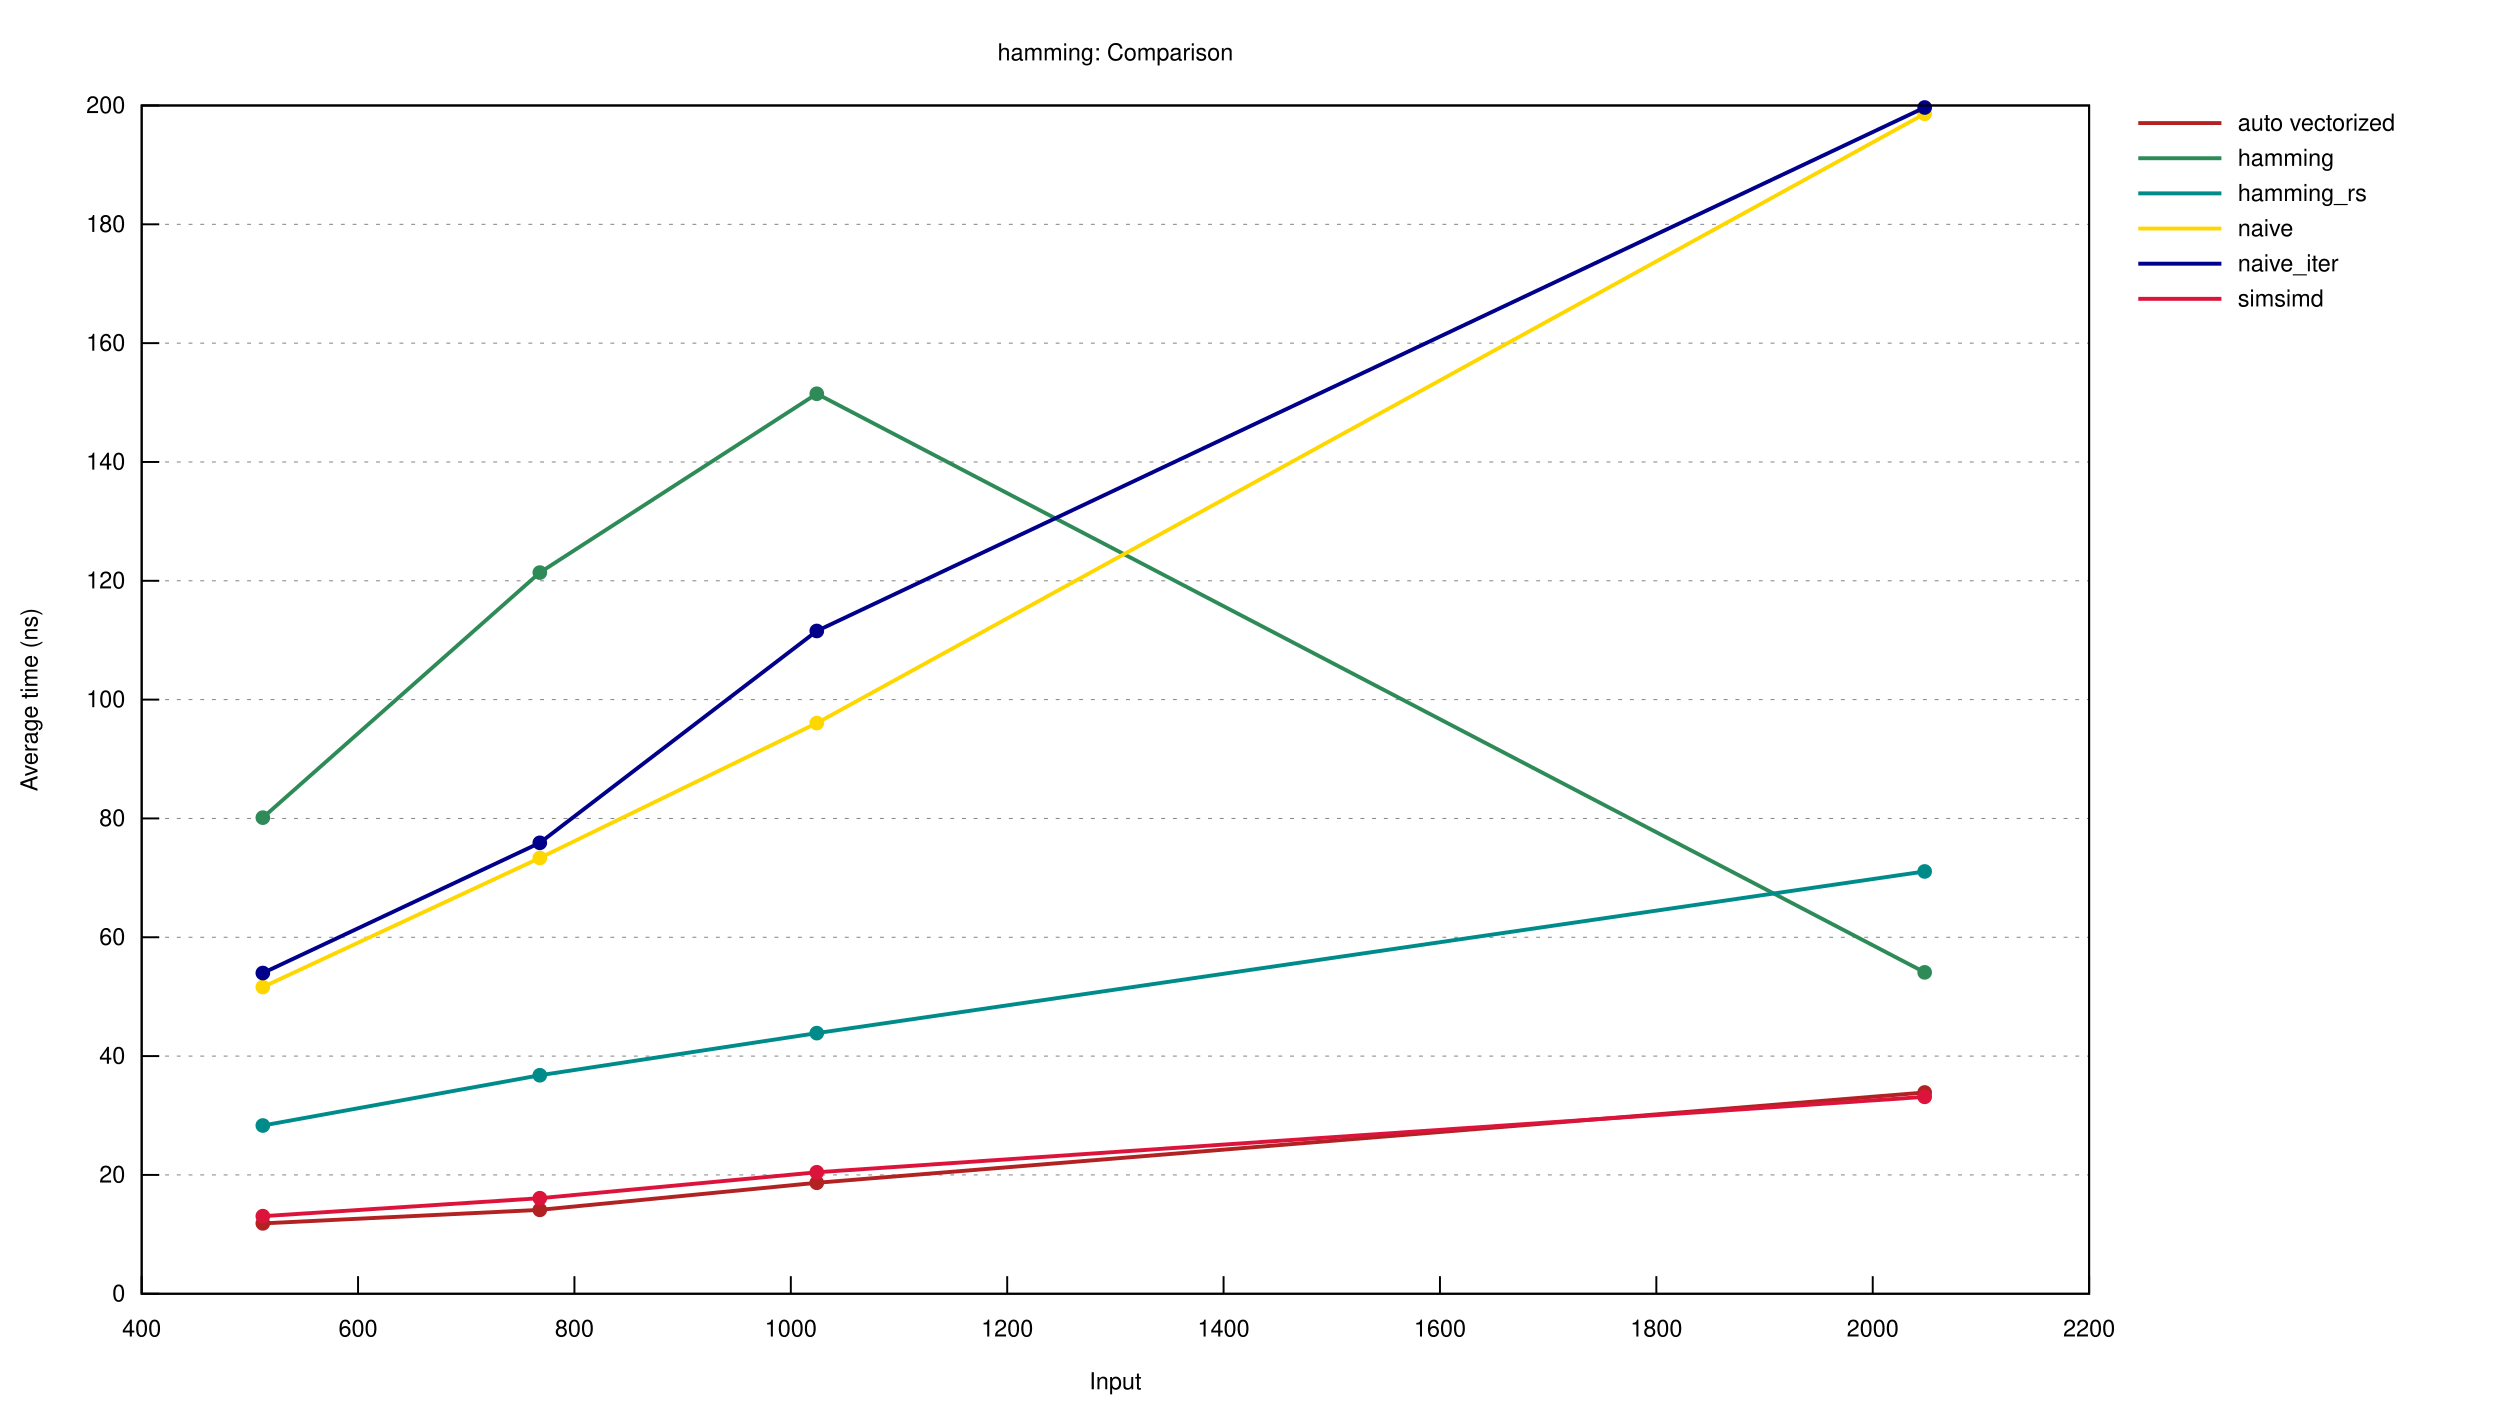
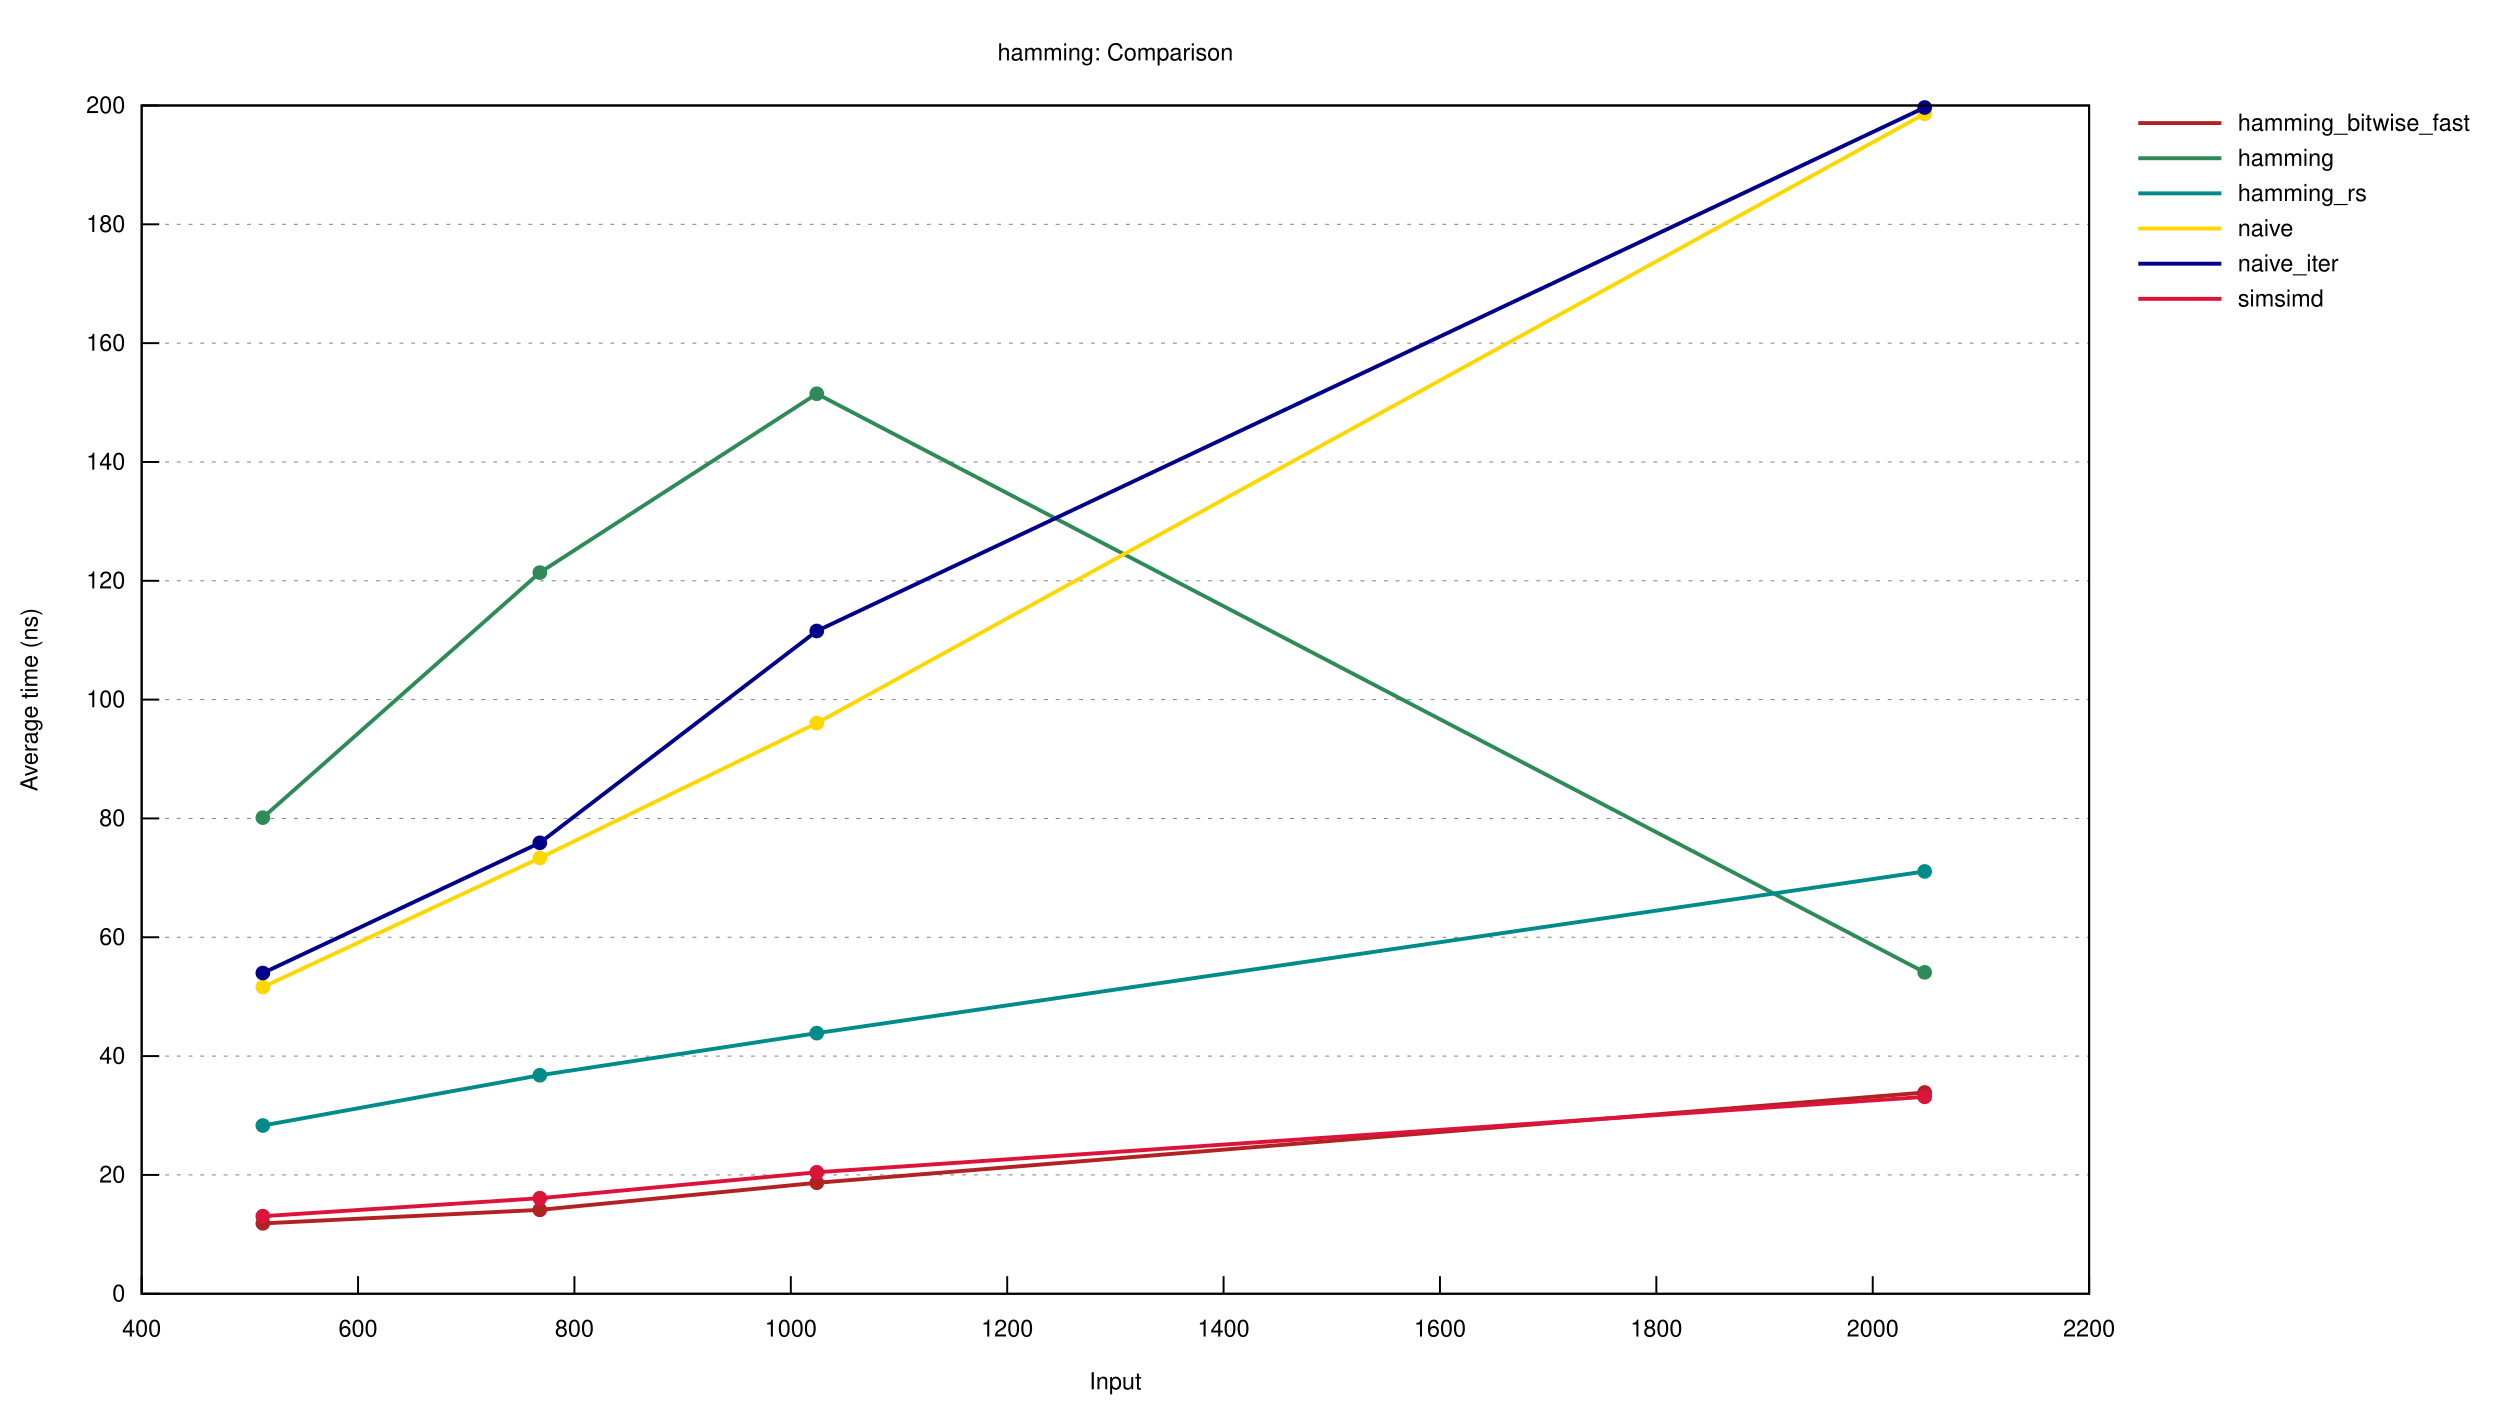
<svg xmlns="http://www.w3.org/2000/svg" xmlns:xlink="http://www.w3.org/1999/xlink" viewBox="0 0 1280 720">
  <g id="gnuplot_canvas">
    <rect x="0" y="0" width="1280" height="720" fill="none" />
    <defs>
      <circle id="gpDot" r="0.5" stroke-width="0.5" stroke="currentColor" />
      <path id="gpPt0" stroke-width="0.222" stroke="currentColor" d="M-1,0 h2 M0,-1 v2" />
      <path id="gpPt1" stroke-width="0.222" stroke="currentColor" d="M-1,-1 L1,1 M1,-1 L-1,1" />
      <path id="gpPt2" stroke-width="0.222" stroke="currentColor" d="M-1,0 L1,0 M0,-1 L0,1 M-1,-1 L1,1 M-1,1 L1,-1" />
      <rect id="gpPt3" stroke-width="0.222" stroke="currentColor" x="-1" y="-1" width="2" height="2" />
      <rect id="gpPt4" stroke-width="0.222" stroke="currentColor" fill="currentColor" x="-1" y="-1" width="2" height="2" />
      <circle id="gpPt5" stroke-width="0.222" stroke="currentColor" cx="0" cy="0" r="1" />
      <use xlink:href="#gpPt5" id="gpPt6" fill="currentColor" stroke="none" />
      <path id="gpPt7" stroke-width="0.222" stroke="currentColor" d="M0,-1.33 L-1.33,0.67 L1.33,0.67 z" />
      <use xlink:href="#gpPt7" id="gpPt8" fill="currentColor" stroke="none" />
      <use xlink:href="#gpPt7" id="gpPt9" stroke="currentColor" transform="rotate(180)" />
      <use xlink:href="#gpPt9" id="gpPt10" fill="currentColor" stroke="none" />
      <use xlink:href="#gpPt3" id="gpPt11" stroke="currentColor" transform="rotate(45)" />
      <use xlink:href="#gpPt11" id="gpPt12" fill="currentColor" stroke="none" />
      <path id="gpPt13" stroke-width="0.222" stroke="currentColor" d="M0,1.330 L1.265,0.411 L0.782,-1.067 L-0.782,-1.076 L-1.265,0.411 z" />
      <use xlink:href="#gpPt13" id="gpPt14" fill="currentColor" stroke="none" />
      <filter id="textbox" filterUnits="objectBoundingBox" x="0" y="0" height="1" width="1">
        <feFlood flood-color="white" flood-opacity="1" result="bgnd" />
        <feComposite in="SourceGraphic" in2="bgnd" operator="atop" />
      </filter>
      <filter id="greybox" filterUnits="objectBoundingBox" x="0" y="0" height="1" width="1">
        <feFlood flood-color="lightgrey" flood-opacity="1" result="grey" />
        <feComposite in="SourceGraphic" in2="grey" operator="atop" />
      </filter>
    </defs>
    <g fill="none" color="white" stroke="currentColor" stroke-width="1.00" stroke-linecap="butt" stroke-linejoin="miter">
</g>
    <g fill="none" color="black" stroke="currentColor" stroke-width="1.00" stroke-linecap="butt" stroke-linejoin="miter">
</g>
    <g fill="none" color="black" stroke="black" stroke-width="0.50" stroke-linecap="butt" stroke-linejoin="miter">
</g>
    <g fill="none" color="gray" stroke="currentColor" stroke-width="0.50" stroke-linecap="butt" stroke-linejoin="miter">
      <path stroke="gray" stroke-dasharray="2,4" class="gridline" d="M72.53,662.40 L1069.63,662.40  " />
    </g>
    <g fill="none" color="gray" stroke="gray" stroke-width="1.00" stroke-linecap="butt" stroke-linejoin="miter">
</g>
    <g fill="none" color="black" stroke="currentColor" stroke-width="1.00" stroke-linecap="butt" stroke-linejoin="miter">
      <path stroke="black" d="M72.53,662.40 L81.53,662.40  " />
      <g transform="translate(64.14,666.30)" stroke="none" fill="black" font-family="Helvetica" font-size="12.00" text-anchor="end">
        <text>
          <tspan font-family="Helvetica"> 0</tspan>
        </text>
      </g>
    </g>
    <g fill="none" color="black" stroke="currentColor" stroke-width="1.00" stroke-linecap="butt" stroke-linejoin="miter">
</g>
    <g fill="none" color="black" stroke="black" stroke-width="0.50" stroke-linecap="butt" stroke-linejoin="miter">
</g>
    <g fill="none" color="gray" stroke="currentColor" stroke-width="0.50" stroke-linecap="butt" stroke-linejoin="miter">
      <path stroke="gray" stroke-dasharray="2,4" class="gridline" d="M72.53,601.56 L1069.63,601.56  " />
    </g>
    <g fill="none" color="gray" stroke="gray" stroke-width="1.00" stroke-linecap="butt" stroke-linejoin="miter">
</g>
    <g fill="none" color="black" stroke="currentColor" stroke-width="1.00" stroke-linecap="butt" stroke-linejoin="miter">
      <path stroke="black" d="M72.53,601.56 L81.53,601.56  " />
      <g transform="translate(64.14,605.46)" stroke="none" fill="black" font-family="Helvetica" font-size="12.00" text-anchor="end">
        <text>
          <tspan font-family="Helvetica"> 20</tspan>
        </text>
      </g>
    </g>
    <g fill="none" color="black" stroke="currentColor" stroke-width="1.00" stroke-linecap="butt" stroke-linejoin="miter">
</g>
    <g fill="none" color="black" stroke="black" stroke-width="0.50" stroke-linecap="butt" stroke-linejoin="miter">
</g>
    <g fill="none" color="gray" stroke="currentColor" stroke-width="0.50" stroke-linecap="butt" stroke-linejoin="miter">
      <path stroke="gray" stroke-dasharray="2,4" class="gridline" d="M72.53,540.72 L1069.63,540.72  " />
    </g>
    <g fill="none" color="gray" stroke="gray" stroke-width="1.00" stroke-linecap="butt" stroke-linejoin="miter">
</g>
    <g fill="none" color="black" stroke="currentColor" stroke-width="1.00" stroke-linecap="butt" stroke-linejoin="miter">
      <path stroke="black" d="M72.53,540.72 L81.53,540.72  " />
      <g transform="translate(64.14,544.62)" stroke="none" fill="black" font-family="Helvetica" font-size="12.00" text-anchor="end">
        <text>
          <tspan font-family="Helvetica"> 40</tspan>
        </text>
      </g>
    </g>
    <g fill="none" color="black" stroke="currentColor" stroke-width="1.00" stroke-linecap="butt" stroke-linejoin="miter">
</g>
    <g fill="none" color="black" stroke="black" stroke-width="0.50" stroke-linecap="butt" stroke-linejoin="miter">
</g>
    <g fill="none" color="gray" stroke="currentColor" stroke-width="0.50" stroke-linecap="butt" stroke-linejoin="miter">
      <path stroke="gray" stroke-dasharray="2,4" class="gridline" d="M72.53,479.88 L1069.63,479.88  " />
    </g>
    <g fill="none" color="gray" stroke="gray" stroke-width="1.00" stroke-linecap="butt" stroke-linejoin="miter">
</g>
    <g fill="none" color="black" stroke="currentColor" stroke-width="1.00" stroke-linecap="butt" stroke-linejoin="miter">
      <path stroke="black" d="M72.53,479.88 L81.53,479.88  " />
      <g transform="translate(64.14,483.78)" stroke="none" fill="black" font-family="Helvetica" font-size="12.00" text-anchor="end">
        <text>
          <tspan font-family="Helvetica"> 60</tspan>
        </text>
      </g>
    </g>
    <g fill="none" color="black" stroke="currentColor" stroke-width="1.00" stroke-linecap="butt" stroke-linejoin="miter">
</g>
    <g fill="none" color="black" stroke="black" stroke-width="0.50" stroke-linecap="butt" stroke-linejoin="miter">
</g>
    <g fill="none" color="gray" stroke="currentColor" stroke-width="0.50" stroke-linecap="butt" stroke-linejoin="miter">
      <path stroke="gray" stroke-dasharray="2,4" class="gridline" d="M72.53,419.04 L1069.63,419.04  " />
    </g>
    <g fill="none" color="gray" stroke="gray" stroke-width="1.00" stroke-linecap="butt" stroke-linejoin="miter">
</g>
    <g fill="none" color="black" stroke="currentColor" stroke-width="1.00" stroke-linecap="butt" stroke-linejoin="miter">
      <path stroke="black" d="M72.53,419.04 L81.53,419.04  " />
      <g transform="translate(64.14,422.94)" stroke="none" fill="black" font-family="Helvetica" font-size="12.00" text-anchor="end">
        <text>
          <tspan font-family="Helvetica"> 80</tspan>
        </text>
      </g>
    </g>
    <g fill="none" color="black" stroke="currentColor" stroke-width="1.00" stroke-linecap="butt" stroke-linejoin="miter">
</g>
    <g fill="none" color="black" stroke="black" stroke-width="0.50" stroke-linecap="butt" stroke-linejoin="miter">
</g>
    <g fill="none" color="gray" stroke="currentColor" stroke-width="0.50" stroke-linecap="butt" stroke-linejoin="miter">
      <path stroke="gray" stroke-dasharray="2,4" class="gridline" d="M72.53,358.20 L1069.63,358.20  " />
    </g>
    <g fill="none" color="gray" stroke="gray" stroke-width="1.00" stroke-linecap="butt" stroke-linejoin="miter">
</g>
    <g fill="none" color="black" stroke="currentColor" stroke-width="1.00" stroke-linecap="butt" stroke-linejoin="miter">
      <path stroke="black" d="M72.53,358.20 L81.53,358.20  " />
      <g transform="translate(64.14,362.10)" stroke="none" fill="black" font-family="Helvetica" font-size="12.00" text-anchor="end">
        <text>
          <tspan font-family="Helvetica"> 100</tspan>
        </text>
      </g>
    </g>
    <g fill="none" color="black" stroke="currentColor" stroke-width="1.00" stroke-linecap="butt" stroke-linejoin="miter">
</g>
    <g fill="none" color="black" stroke="black" stroke-width="0.50" stroke-linecap="butt" stroke-linejoin="miter">
</g>
    <g fill="none" color="gray" stroke="currentColor" stroke-width="0.50" stroke-linecap="butt" stroke-linejoin="miter">
      <path stroke="gray" stroke-dasharray="2,4" class="gridline" d="M72.53,297.37 L1069.63,297.37  " />
    </g>
    <g fill="none" color="gray" stroke="gray" stroke-width="1.00" stroke-linecap="butt" stroke-linejoin="miter">
</g>
    <g fill="none" color="black" stroke="currentColor" stroke-width="1.00" stroke-linecap="butt" stroke-linejoin="miter">
      <path stroke="black" d="M72.53,297.37 L81.53,297.37  " />
      <g transform="translate(64.14,301.27)" stroke="none" fill="black" font-family="Helvetica" font-size="12.00" text-anchor="end">
        <text>
          <tspan font-family="Helvetica"> 120</tspan>
        </text>
      </g>
    </g>
    <g fill="none" color="black" stroke="currentColor" stroke-width="1.00" stroke-linecap="butt" stroke-linejoin="miter">
</g>
    <g fill="none" color="black" stroke="black" stroke-width="0.50" stroke-linecap="butt" stroke-linejoin="miter">
</g>
    <g fill="none" color="gray" stroke="currentColor" stroke-width="0.50" stroke-linecap="butt" stroke-linejoin="miter">
      <path stroke="gray" stroke-dasharray="2,4" class="gridline" d="M72.53,236.53 L1069.63,236.53  " />
    </g>
    <g fill="none" color="gray" stroke="gray" stroke-width="1.00" stroke-linecap="butt" stroke-linejoin="miter">
</g>
    <g fill="none" color="black" stroke="currentColor" stroke-width="1.00" stroke-linecap="butt" stroke-linejoin="miter">
      <path stroke="black" d="M72.53,236.53 L81.53,236.53  " />
      <g transform="translate(64.14,240.43)" stroke="none" fill="black" font-family="Helvetica" font-size="12.00" text-anchor="end">
        <text>
          <tspan font-family="Helvetica"> 140</tspan>
        </text>
      </g>
    </g>
    <g fill="none" color="black" stroke="currentColor" stroke-width="1.00" stroke-linecap="butt" stroke-linejoin="miter">
</g>
    <g fill="none" color="black" stroke="black" stroke-width="0.50" stroke-linecap="butt" stroke-linejoin="miter">
</g>
    <g fill="none" color="gray" stroke="currentColor" stroke-width="0.50" stroke-linecap="butt" stroke-linejoin="miter">
      <path stroke="gray" stroke-dasharray="2,4" class="gridline" d="M72.53,175.69 L1069.63,175.69  " />
    </g>
    <g fill="none" color="gray" stroke="gray" stroke-width="1.00" stroke-linecap="butt" stroke-linejoin="miter">
</g>
    <g fill="none" color="black" stroke="currentColor" stroke-width="1.00" stroke-linecap="butt" stroke-linejoin="miter">
      <path stroke="black" d="M72.53,175.69 L81.53,175.69  " />
      <g transform="translate(64.14,179.59)" stroke="none" fill="black" font-family="Helvetica" font-size="12.00" text-anchor="end">
        <text>
          <tspan font-family="Helvetica"> 160</tspan>
        </text>
      </g>
    </g>
    <g fill="none" color="black" stroke="currentColor" stroke-width="1.00" stroke-linecap="butt" stroke-linejoin="miter">
</g>
    <g fill="none" color="black" stroke="black" stroke-width="0.50" stroke-linecap="butt" stroke-linejoin="miter">
</g>
    <g fill="none" color="gray" stroke="currentColor" stroke-width="0.50" stroke-linecap="butt" stroke-linejoin="miter">
      <path stroke="gray" stroke-dasharray="2,4" class="gridline" d="M72.53,114.85 L1069.63,114.85  " />
    </g>
    <g fill="none" color="gray" stroke="gray" stroke-width="1.00" stroke-linecap="butt" stroke-linejoin="miter">
</g>
    <g fill="none" color="black" stroke="currentColor" stroke-width="1.00" stroke-linecap="butt" stroke-linejoin="miter">
      <path stroke="black" d="M72.53,114.85 L81.53,114.85  " />
      <g transform="translate(64.14,118.75)" stroke="none" fill="black" font-family="Helvetica" font-size="12.00" text-anchor="end">
        <text>
          <tspan font-family="Helvetica"> 180</tspan>
        </text>
      </g>
    </g>
    <g fill="none" color="black" stroke="currentColor" stroke-width="1.00" stroke-linecap="butt" stroke-linejoin="miter">
</g>
    <g fill="none" color="black" stroke="black" stroke-width="0.50" stroke-linecap="butt" stroke-linejoin="miter">
</g>
    <g fill="none" color="gray" stroke="currentColor" stroke-width="0.50" stroke-linecap="butt" stroke-linejoin="miter">
      <path stroke="gray" stroke-dasharray="2,4" class="gridline" d="M72.53,54.01 L1069.63,54.01  " />
    </g>
    <g fill="none" color="gray" stroke="gray" stroke-width="1.00" stroke-linecap="butt" stroke-linejoin="miter">
</g>
    <g fill="none" color="black" stroke="currentColor" stroke-width="1.00" stroke-linecap="butt" stroke-linejoin="miter">
      <path stroke="black" d="M72.53,54.01 L81.53,54.01  " />
      <g transform="translate(64.14,57.91)" stroke="none" fill="black" font-family="Helvetica" font-size="12.00" text-anchor="end">
        <text>
          <tspan font-family="Helvetica"> 200</tspan>
        </text>
      </g>
    </g>
    <g fill="none" color="black" stroke="currentColor" stroke-width="1.00" stroke-linecap="butt" stroke-linejoin="miter">
      <path stroke="black" d="M72.53,662.40 L72.53,653.40  " />
      <g transform="translate(72.53,684.30)" stroke="none" fill="black" font-family="Helvetica" font-size="12.00" text-anchor="middle">
        <text>
          <tspan font-family="Helvetica"> 400</tspan>
        </text>
      </g>
    </g>
    <g fill="none" color="black" stroke="currentColor" stroke-width="1.00" stroke-linecap="butt" stroke-linejoin="miter">
      <path stroke="black" d="M183.32,662.40 L183.32,653.40  " />
      <g transform="translate(183.32,684.30)" stroke="none" fill="black" font-family="Helvetica" font-size="12.00" text-anchor="middle">
        <text>
          <tspan font-family="Helvetica"> 600</tspan>
        </text>
      </g>
    </g>
    <g fill="none" color="black" stroke="currentColor" stroke-width="1.00" stroke-linecap="butt" stroke-linejoin="miter">
      <path stroke="black" d="M294.11,662.40 L294.11,653.40  " />
      <g transform="translate(294.11,684.30)" stroke="none" fill="black" font-family="Helvetica" font-size="12.00" text-anchor="middle">
        <text>
          <tspan font-family="Helvetica"> 800</tspan>
        </text>
      </g>
    </g>
    <g fill="none" color="black" stroke="currentColor" stroke-width="1.00" stroke-linecap="butt" stroke-linejoin="miter">
      <path stroke="black" d="M404.90,662.40 L404.90,653.40  " />
      <g transform="translate(404.90,684.30)" stroke="none" fill="black" font-family="Helvetica" font-size="12.00" text-anchor="middle">
        <text>
          <tspan font-family="Helvetica"> 1000</tspan>
        </text>
      </g>
    </g>
    <g fill="none" color="black" stroke="currentColor" stroke-width="1.00" stroke-linecap="butt" stroke-linejoin="miter">
      <path stroke="black" d="M515.69,662.40 L515.69,653.40  " />
      <g transform="translate(515.69,684.30)" stroke="none" fill="black" font-family="Helvetica" font-size="12.00" text-anchor="middle">
        <text>
          <tspan font-family="Helvetica"> 1200</tspan>
        </text>
      </g>
    </g>
    <g fill="none" color="black" stroke="currentColor" stroke-width="1.00" stroke-linecap="butt" stroke-linejoin="miter">
      <path stroke="black" d="M626.47,662.40 L626.47,653.40  " />
      <g transform="translate(626.47,684.30)" stroke="none" fill="black" font-family="Helvetica" font-size="12.00" text-anchor="middle">
        <text>
          <tspan font-family="Helvetica"> 1400</tspan>
        </text>
      </g>
    </g>
    <g fill="none" color="black" stroke="currentColor" stroke-width="1.00" stroke-linecap="butt" stroke-linejoin="miter">
      <path stroke="black" d="M737.26,662.40 L737.26,653.40  " />
      <g transform="translate(737.26,684.30)" stroke="none" fill="black" font-family="Helvetica" font-size="12.00" text-anchor="middle">
        <text>
          <tspan font-family="Helvetica"> 1600</tspan>
        </text>
      </g>
    </g>
    <g fill="none" color="black" stroke="currentColor" stroke-width="1.00" stroke-linecap="butt" stroke-linejoin="miter">
      <path stroke="black" d="M848.05,662.40 L848.05,653.40  " />
      <g transform="translate(848.05,684.30)" stroke="none" fill="black" font-family="Helvetica" font-size="12.00" text-anchor="middle">
        <text>
          <tspan font-family="Helvetica"> 1800</tspan>
        </text>
      </g>
    </g>
    <g fill="none" color="black" stroke="currentColor" stroke-width="1.00" stroke-linecap="butt" stroke-linejoin="miter">
      <path stroke="black" d="M958.84,662.40 L958.84,653.40  " />
      <g transform="translate(958.84,684.30)" stroke="none" fill="black" font-family="Helvetica" font-size="12.00" text-anchor="middle">
        <text>
          <tspan font-family="Helvetica"> 2000</tspan>
        </text>
      </g>
    </g>
    <g fill="none" color="black" stroke="currentColor" stroke-width="1.00" stroke-linecap="butt" stroke-linejoin="miter">
      <path stroke="black" d="M1069.63,662.40 L1069.63,653.40  " />
      <g transform="translate(1069.63,684.30)" stroke="none" fill="black" font-family="Helvetica" font-size="12.00" text-anchor="middle">
        <text>
          <tspan font-family="Helvetica"> 2200</tspan>
        </text>
      </g>
    </g>
    <g fill="none" color="black" stroke="currentColor" stroke-width="1.00" stroke-linecap="butt" stroke-linejoin="miter">
</g>
    <g fill="none" color="black" stroke="currentColor" stroke-width="1.00" stroke-linecap="butt" stroke-linejoin="miter">
      <path stroke="black" d="M72.53,54.01 L72.53,662.40 L1069.63,662.40 L1069.63,54.01 L72.53,54.01 Z  " />
    </g>
    <g fill="none" color="black" stroke="currentColor" stroke-width="1.00" stroke-linecap="butt" stroke-linejoin="miter">
      <g transform="translate(19.18,358.21) rotate(270)" stroke="none" fill="black" font-family="Helvetica" font-size="12.00" text-anchor="middle">
        <text>
          <tspan font-family="Helvetica">Average time (ns)</tspan>
        </text>
      </g>
    </g>
    <g fill="none" color="black" stroke="currentColor" stroke-width="1.00" stroke-linecap="butt" stroke-linejoin="miter">
      <g transform="translate(571.08,711.30)" stroke="none" fill="black" font-family="Helvetica" font-size="12.00" text-anchor="middle">
        <text>
          <tspan font-family="Helvetica">Input</tspan>
        </text>
      </g>
    </g>
    <g fill="none" color="black" stroke="currentColor" stroke-width="1.00" stroke-linecap="butt" stroke-linejoin="miter">
</g>
    <g id="gnuplot_plot_1">
      <g fill="none" color="white" stroke="currentColor" stroke-width="2.00" stroke-linecap="butt" stroke-linejoin="miter">
</g>
      <g fill="none" color="black" stroke="currentColor" stroke-width="2.00" stroke-linecap="butt" stroke-linejoin="miter">
        <g transform="translate(1145.75,66.91)" stroke="none" fill="black" font-family="Helvetica" font-size="12.00" text-anchor="start">
          <text>
-             <tspan font-family="Helvetica">auto vectorized</tspan>
+             <tspan font-family="Helvetica">hamming_bitwise_fast</tspan>
          </text>
        </g>
      </g>
      <g fill="none" color="black" stroke="currentColor" stroke-width="2.00" stroke-linecap="butt" stroke-linejoin="miter">
        <path stroke="rgb(178,  34,  34)" d="M1094.80,63.01 L1137.36,63.01 M134.57,626.36 L276.38,619.44 L418.19,605.58 L985.43,559.35  " />
      </g>
    </g>
    <g id="gnuplot_plot_2">
      <g fill="none" color="white" stroke="rgb(178,  34,  34)" stroke-width="1.00" stroke-linecap="butt" stroke-linejoin="miter">
</g>
      <g fill="none" color="black" stroke="currentColor" stroke-width="1.00" stroke-linecap="butt" stroke-linejoin="miter">
        <use xlink:href="#gpPt6" transform="translate(134.57,626.36) scale(3.38)" color="rgb(178,  34,  34)" />
        <use xlink:href="#gpPt6" transform="translate(276.38,619.44) scale(3.38)" color="rgb(178,  34,  34)" />
        <use xlink:href="#gpPt6" transform="translate(418.19,605.58) scale(3.38)" color="rgb(178,  34,  34)" />
        <use xlink:href="#gpPt6" transform="translate(985.43,559.35) scale(3.38)" color="rgb(178,  34,  34)" />
      </g>
    </g>
    <g id="gnuplot_plot_3">
      <g fill="none" color="white" stroke="rgb(178,  34,  34)" stroke-width="2.00" stroke-linecap="butt" stroke-linejoin="miter">
</g>
      <g fill="none" color="black" stroke="currentColor" stroke-width="2.00" stroke-linecap="butt" stroke-linejoin="miter">
        <g transform="translate(1145.75,84.91)" stroke="none" fill="black" font-family="Helvetica" font-size="12.00" text-anchor="start">
          <text>
            <tspan font-family="Helvetica">hamming</tspan>
          </text>
        </g>
      </g>
      <g fill="none" color="black" stroke="currentColor" stroke-width="2.00" stroke-linecap="butt" stroke-linejoin="miter">
        <path stroke="rgb( 46, 139,  87)" d="M1094.80,81.01 L1137.36,81.01 M134.57,418.63 L276.38,293.16 L418.19,201.60 L985.43,497.85  " />
      </g>
    </g>
    <g id="gnuplot_plot_4">
      <g fill="none" color="white" stroke="rgb( 46, 139,  87)" stroke-width="1.00" stroke-linecap="butt" stroke-linejoin="miter">
</g>
      <g fill="none" color="black" stroke="currentColor" stroke-width="1.00" stroke-linecap="butt" stroke-linejoin="miter">
        <use xlink:href="#gpPt6" transform="translate(134.57,418.63) scale(3.38)" color="rgb( 46, 139,  87)" />
        <use xlink:href="#gpPt6" transform="translate(276.38,293.16) scale(3.38)" color="rgb( 46, 139,  87)" />
        <use xlink:href="#gpPt6" transform="translate(418.19,201.60) scale(3.38)" color="rgb( 46, 139,  87)" />
        <use xlink:href="#gpPt6" transform="translate(985.43,497.85) scale(3.38)" color="rgb( 46, 139,  87)" />
      </g>
    </g>
    <g id="gnuplot_plot_5">
      <g fill="none" color="white" stroke="rgb( 46, 139,  87)" stroke-width="2.00" stroke-linecap="butt" stroke-linejoin="miter">
</g>
      <g fill="none" color="black" stroke="currentColor" stroke-width="2.00" stroke-linecap="butt" stroke-linejoin="miter">
        <g transform="translate(1145.75,102.91)" stroke="none" fill="black" font-family="Helvetica" font-size="12.00" text-anchor="start">
          <text>
            <tspan font-family="Helvetica">hamming_rs</tspan>
          </text>
        </g>
      </g>
      <g fill="none" color="black" stroke="currentColor" stroke-width="2.00" stroke-linecap="butt" stroke-linejoin="miter">
        <path stroke="rgb(  0, 139, 139)" d="M1094.80,99.01 L1137.36,99.01 M134.57,576.26 L276.38,550.53 L418.19,528.96 L985.43,446.18  " />
      </g>
    </g>
    <g id="gnuplot_plot_6">
      <g fill="none" color="white" stroke="rgb(  0, 139, 139)" stroke-width="1.00" stroke-linecap="butt" stroke-linejoin="miter">
</g>
      <g fill="none" color="black" stroke="currentColor" stroke-width="1.00" stroke-linecap="butt" stroke-linejoin="miter">
        <use xlink:href="#gpPt6" transform="translate(134.57,576.26) scale(3.38)" color="rgb(  0, 139, 139)" />
        <use xlink:href="#gpPt6" transform="translate(276.38,550.53) scale(3.38)" color="rgb(  0, 139, 139)" />
        <use xlink:href="#gpPt6" transform="translate(418.19,528.96) scale(3.38)" color="rgb(  0, 139, 139)" />
        <use xlink:href="#gpPt6" transform="translate(985.43,446.18) scale(3.38)" color="rgb(  0, 139, 139)" />
      </g>
    </g>
    <g id="gnuplot_plot_7">
      <g fill="none" color="white" stroke="rgb(  0, 139, 139)" stroke-width="2.00" stroke-linecap="butt" stroke-linejoin="miter">
</g>
      <g fill="none" color="black" stroke="currentColor" stroke-width="2.00" stroke-linecap="butt" stroke-linejoin="miter">
        <g transform="translate(1145.75,120.91)" stroke="none" fill="black" font-family="Helvetica" font-size="12.00" text-anchor="start">
          <text>
            <tspan font-family="Helvetica">naive</tspan>
          </text>
        </g>
      </g>
      <g fill="none" color="black" stroke="currentColor" stroke-width="2.00" stroke-linecap="butt" stroke-linejoin="miter">
        <path stroke="rgb(255, 215,   0)" d="M1094.80,117.01 L1137.36,117.01 M134.57,505.37 L276.38,439.28 L418.19,370.22 L985.43,58.26  " />
      </g>
    </g>
    <g id="gnuplot_plot_8">
      <g fill="none" color="white" stroke="rgb(255, 215,   0)" stroke-width="1.00" stroke-linecap="butt" stroke-linejoin="miter">
</g>
      <g fill="none" color="black" stroke="currentColor" stroke-width="1.00" stroke-linecap="butt" stroke-linejoin="miter">
        <use xlink:href="#gpPt6" transform="translate(134.57,505.37) scale(3.38)" color="rgb(255, 215,   0)" />
        <use xlink:href="#gpPt6" transform="translate(276.38,439.28) scale(3.38)" color="rgb(255, 215,   0)" />
        <use xlink:href="#gpPt6" transform="translate(418.19,370.22) scale(3.38)" color="rgb(255, 215,   0)" />
        <use xlink:href="#gpPt6" transform="translate(985.43,58.26) scale(3.38)" color="rgb(255, 215,   0)" />
      </g>
    </g>
    <g id="gnuplot_plot_9">
      <g fill="none" color="white" stroke="rgb(255, 215,   0)" stroke-width="2.00" stroke-linecap="butt" stroke-linejoin="miter">
</g>
      <g fill="none" color="black" stroke="currentColor" stroke-width="2.00" stroke-linecap="butt" stroke-linejoin="miter">
        <g transform="translate(1145.75,138.91)" stroke="none" fill="black" font-family="Helvetica" font-size="12.00" text-anchor="start">
          <text>
            <tspan font-family="Helvetica">naive_iter</tspan>
          </text>
        </g>
      </g>
      <g fill="none" color="black" stroke="currentColor" stroke-width="2.00" stroke-linecap="butt" stroke-linejoin="miter">
        <path stroke="rgb(  0,   0, 139)" d="M1094.80,135.01 L1137.36,135.01 M134.57,498.20 L276.38,431.53 L418.19,323.06 L985.43,55.04  " />
      </g>
    </g>
    <g id="gnuplot_plot_10">
      <g fill="none" color="white" stroke="rgb(  0,   0, 139)" stroke-width="1.00" stroke-linecap="butt" stroke-linejoin="miter">
</g>
      <g fill="none" color="black" stroke="currentColor" stroke-width="1.00" stroke-linecap="butt" stroke-linejoin="miter">
        <use xlink:href="#gpPt6" transform="translate(134.57,498.20) scale(3.38)" color="rgb(  0,   0, 139)" />
        <use xlink:href="#gpPt6" transform="translate(276.38,431.53) scale(3.38)" color="rgb(  0,   0, 139)" />
        <use xlink:href="#gpPt6" transform="translate(418.19,323.06) scale(3.38)" color="rgb(  0,   0, 139)" />
        <use xlink:href="#gpPt6" transform="translate(985.43,55.04) scale(3.38)" color="rgb(  0,   0, 139)" />
      </g>
    </g>
    <g id="gnuplot_plot_11">
      <g fill="none" color="white" stroke="rgb(  0,   0, 139)" stroke-width="2.00" stroke-linecap="butt" stroke-linejoin="miter">
</g>
      <g fill="none" color="black" stroke="currentColor" stroke-width="2.00" stroke-linecap="butt" stroke-linejoin="miter">
        <g transform="translate(1145.75,156.91)" stroke="none" fill="black" font-family="Helvetica" font-size="12.00" text-anchor="start">
          <text>
            <tspan font-family="Helvetica">simsimd</tspan>
          </text>
        </g>
      </g>
      <g fill="none" color="black" stroke="currentColor" stroke-width="2.00" stroke-linecap="butt" stroke-linejoin="miter">
        <path stroke="rgb(220,  20,  60)" d="M1094.80,153.01 L1137.36,153.01 M134.57,622.67 L276.38,613.48 L418.19,600.20 L985.43,561.58  " />
      </g>
    </g>
    <g id="gnuplot_plot_12">
      <g fill="none" color="white" stroke="rgb(220,  20,  60)" stroke-width="1.00" stroke-linecap="butt" stroke-linejoin="miter">
</g>
      <g fill="none" color="black" stroke="currentColor" stroke-width="1.00" stroke-linecap="butt" stroke-linejoin="miter">
        <use xlink:href="#gpPt6" transform="translate(134.57,622.67) scale(3.38)" color="rgb(220,  20,  60)" />
        <use xlink:href="#gpPt6" transform="translate(276.38,613.48) scale(3.38)" color="rgb(220,  20,  60)" />
        <use xlink:href="#gpPt6" transform="translate(418.19,600.20) scale(3.38)" color="rgb(220,  20,  60)" />
        <use xlink:href="#gpPt6" transform="translate(985.43,561.58) scale(3.38)" color="rgb(220,  20,  60)" />
      </g>
    </g>
    <g fill="none" color="white" stroke="rgb(220,  20,  60)" stroke-width="2.00" stroke-linecap="butt" stroke-linejoin="miter">
</g>
    <g fill="none" color="black" stroke="currentColor" stroke-width="2.00" stroke-linecap="butt" stroke-linejoin="miter">
</g>
    <g fill="none" color="black" stroke="black" stroke-width="1.00" stroke-linecap="butt" stroke-linejoin="miter">
</g>
    <g fill="none" color="black" stroke="currentColor" stroke-width="1.00" stroke-linecap="butt" stroke-linejoin="miter">
      <path stroke="black" d="M72.53,54.01 L72.53,662.40 L1069.63,662.40 L1069.63,54.01 L72.53,54.01 Z  " />
    </g>
    <g fill="none" color="black" stroke="currentColor" stroke-width="1.00" stroke-linecap="butt" stroke-linejoin="miter">
      <g transform="translate(571.08,30.91)" stroke="none" fill="black" font-family="Helvetica" font-size="12.00" text-anchor="middle">
        <text>
          <tspan font-family="Helvetica">hamming: Comparison</tspan>
        </text>
      </g>
    </g>
    <g fill="none" color="black" stroke="currentColor" stroke-width="1.00" stroke-linecap="butt" stroke-linejoin="miter">
</g>
  </g>
</svg>
